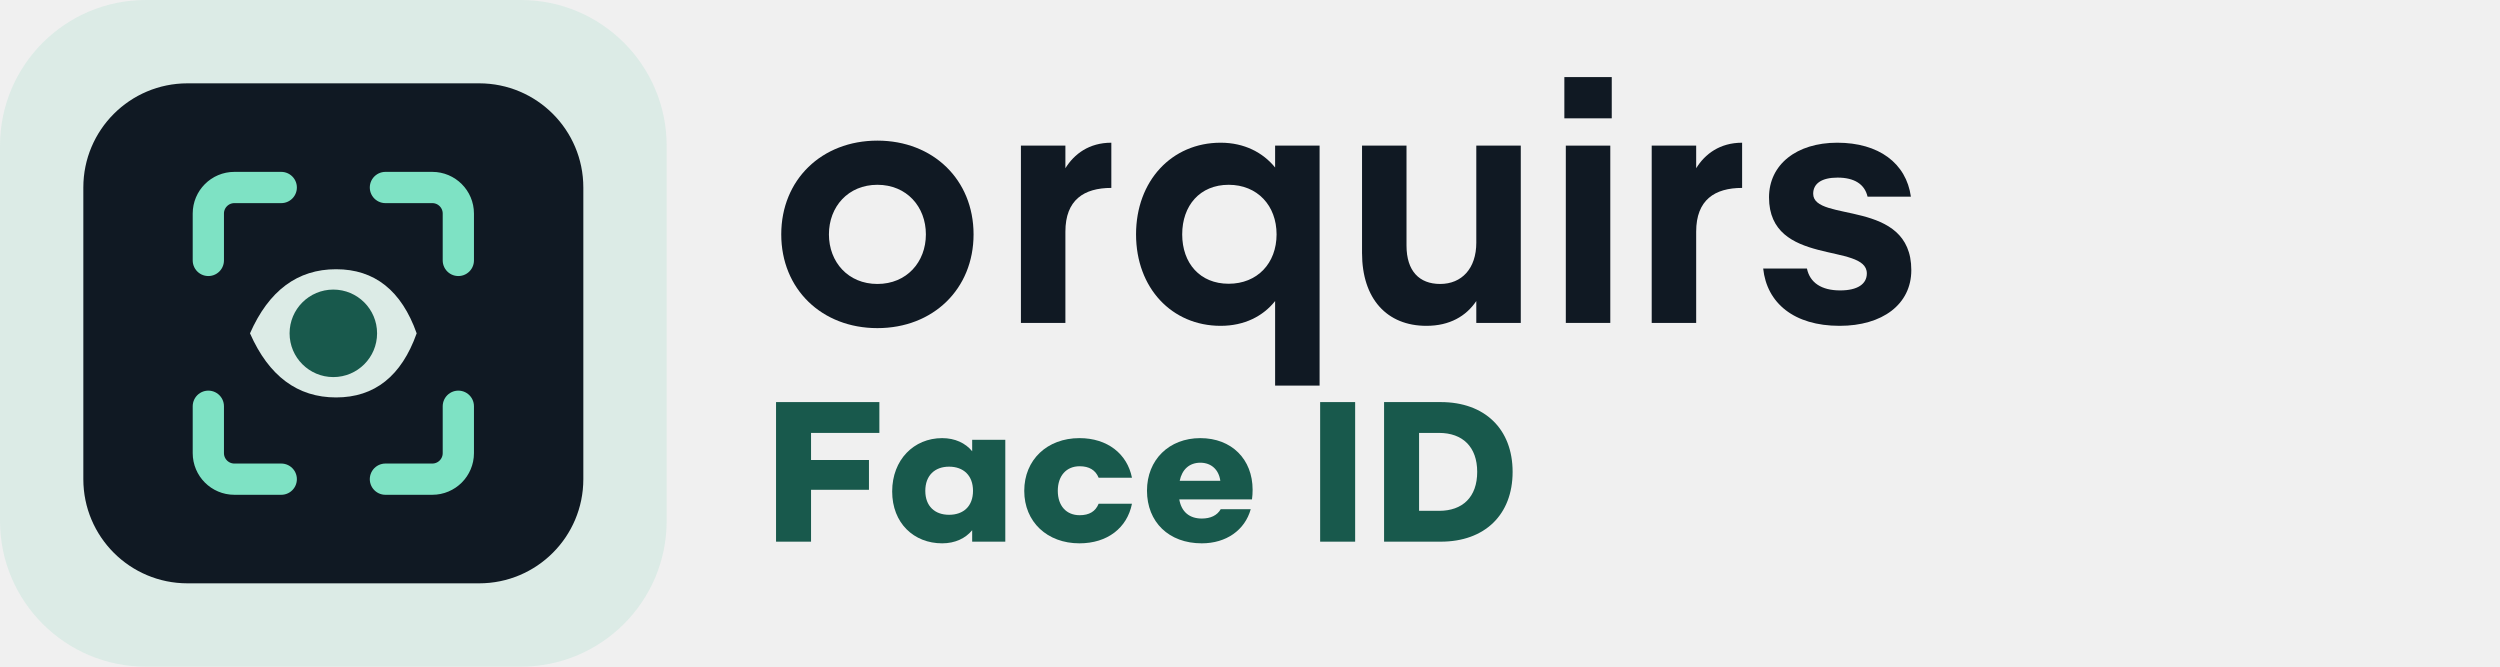
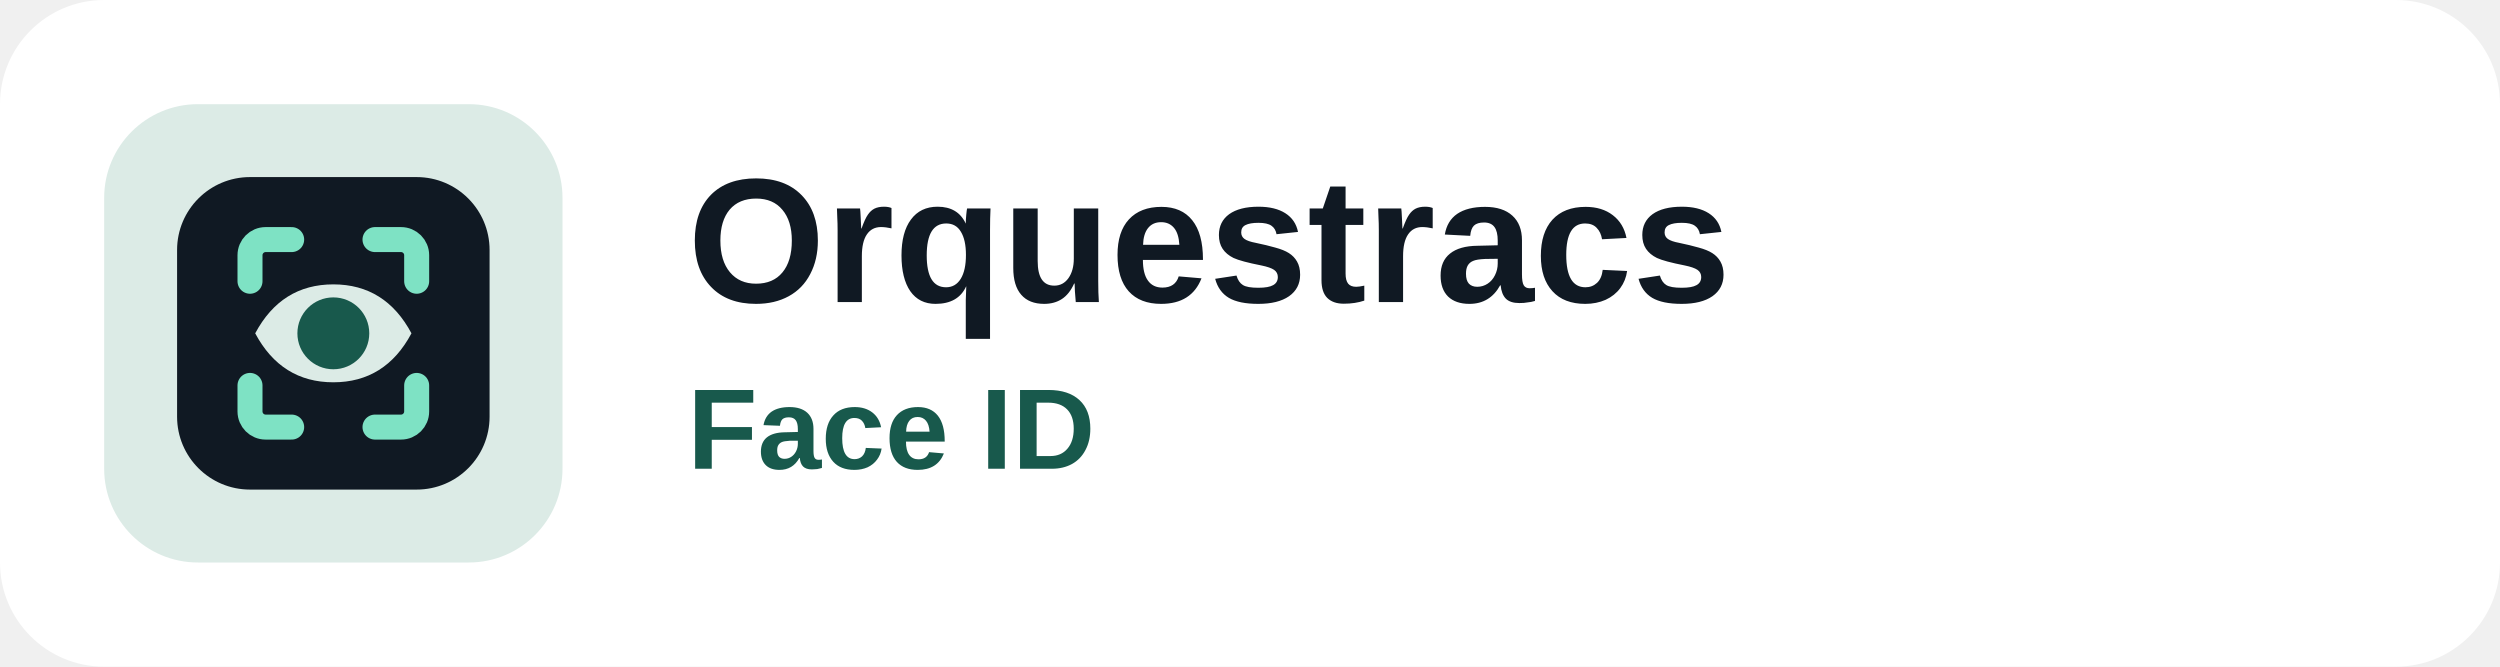
<svg xmlns="http://www.w3.org/2000/svg" width="240" height="64" viewBox="0 0 240 64" fill="none" role="img" aria-labelledby="title desc">
-   <rect width="64" height="64" rx="14" fill="#DCEBE6" />
-   <rect x="8" y="8" width="48" height="48" rx="10" fill="#101923" />
-   <path d="M20 25V20.5C20 19.119 21.119 18 22.5 18H27" stroke="#7EE2C4" stroke-width="3" stroke-linecap="round" />
-   <path d="M37 18H41.5C42.881 18 44 19.119 44 20.5V25" stroke="#7EE2C4" stroke-width="3" stroke-linecap="round" />
-   <path d="M44 39V43.5C44 44.881 42.881 46 41.5 46H37" stroke="#7EE2C4" stroke-width="3" stroke-linecap="round" />
-   <path d="M27 46H22.5C21.119 46 20 44.881 20 43.5V39" stroke="#7EE2C4" stroke-width="3" stroke-linecap="round" />
-   <path d="M24 32C25.807 27.897 28.561 25.846 32.262 25.846C35.964 25.846 38.543 27.897 40 32C38.543 36.103 35.964 38.154 32.262 38.154C28.561 38.154 25.807 36.103 24 32Z" fill="#DCEBE6" />
-   <circle cx="32" cy="32" r="4.2" fill="#18594C" />
-   <path d="M75 22.5C75 17.253 78.883 13.5 84.231 13.5C89.578 13.5 93.462 17.253 93.462 22.5C93.462 27.747 89.578 31.5 84.231 31.5C78.883 31.5 75 27.747 75 22.5ZM88.885 22.5C88.885 19.84 87.038 17.74 84.231 17.74C81.423 17.74 79.577 19.84 79.577 22.5C79.577 25.16 81.423 27.26 84.231 27.26C87.038 27.26 88.885 25.16 88.885 22.5Z" fill="#101923" />
-   <path d="M98.008 31V13.98H102.278V16.15C103.118 14.79 104.548 13.7 106.688 13.7V18.04C104.058 18.04 102.278 19.19 102.278 22.24V31H98.008Z" fill="#101923" />
-   <path d="M109.061 22.5C109.061 17.36 112.491 13.7 117.181 13.7C119.461 13.7 121.251 14.65 122.411 16.08V13.98H126.681V37.02H122.411V28.9C121.251 30.36 119.461 31.28 117.181 31.28C112.491 31.28 109.061 27.64 109.061 22.5ZM122.551 22.5C122.551 19.73 120.705 17.74 117.951 17.74C115.197 17.74 113.491 19.73 113.491 22.5C113.491 25.27 115.197 27.24 117.951 27.24C120.705 27.24 122.551 25.27 122.551 22.5Z" fill="#101923" />
-   <path d="M130.755 24.28V13.98H135.025V23.58C135.025 26.02 136.255 27.26 138.255 27.26C140.325 27.26 141.725 25.78 141.725 23.3V13.98H145.995V31H141.725V28.9C140.745 30.35 139.175 31.28 136.935 31.28C133.145 31.28 130.755 28.69 130.755 24.28Z" fill="#101923" />
-   <path d="M150.318 31V13.98H154.588V31H150.318ZM150.178 11.36V7.4H154.728V11.36H150.178Z" fill="#101923" />
-   <path d="M158.563 31V13.98H162.833V16.15C163.673 14.79 165.103 13.7 167.243 13.7V18.04C164.613 18.04 162.833 19.19 162.833 22.24V31H158.563Z" fill="#101923" />
-   <path d="M169.266 25.78H173.466C173.746 27.12 174.836 27.88 176.656 27.88C178.336 27.88 179.216 27.26 179.216 26.25C179.216 23.27 169.826 25.61 169.826 18.95C169.826 15.8 172.466 13.7 176.376 13.7C180.356 13.7 182.996 15.66 183.446 18.88H179.286C179.006 17.67 178.006 17.05 176.406 17.05C174.876 17.05 174.066 17.62 174.066 18.6C174.066 21.4 183.486 19.02 183.486 25.93C183.486 29.22 180.706 31.28 176.606 31.28C172.206 31.28 169.616 29.08 169.266 25.78Z" fill="#101923" />
-   <path d="M74.5 52V38.6H84.42V41.56H77.86V44.16H83.42V47.02H77.86V52H74.5Z" fill="#18594C" />
-   <path d="M85.649 47.18C85.649 44.14 87.729 42.06 90.449 42.06C91.689 42.06 92.689 42.54 93.329 43.32V42.22H96.509V52H93.329V50.9C92.689 51.68 91.689 52.16 90.449 52.16C87.729 52.16 85.649 50.22 85.649 47.18ZM93.409 47.12C93.409 45.64 92.489 44.8 91.109 44.8C89.749 44.8 88.829 45.64 88.829 47.12C88.829 48.6 89.749 49.42 91.109 49.42C92.489 49.42 93.409 48.6 93.409 47.12Z" fill="#18594C" />
-   <path d="M98.328 47.12C98.328 44.14 100.528 42.06 103.628 42.06C106.308 42.06 108.208 43.56 108.668 45.86H105.468C105.168 45.12 104.548 44.76 103.648 44.76C102.368 44.76 101.548 45.68 101.548 47.12C101.548 48.56 102.368 49.46 103.648 49.46C104.568 49.46 105.168 49.1 105.468 48.36H108.668C108.208 50.68 106.308 52.16 103.628 52.16C100.528 52.16 98.328 50.1 98.328 47.12Z" fill="#18594C" />
-   <path d="M110.111 47.1C110.111 44.14 112.231 42.06 115.231 42.06C118.231 42.06 120.251 44.08 120.251 47.02C120.251 47.34 120.231 47.66 120.191 47.94H113.211C113.411 49.12 114.171 49.78 115.371 49.78C116.211 49.78 116.851 49.48 117.191 48.88H120.071C119.511 50.9 117.711 52.16 115.371 52.16C112.211 52.16 110.111 50.12 110.111 47.1ZM113.251 46.16H117.151C117.011 45.1 116.291 44.42 115.231 44.42C114.171 44.42 113.471 45.08 113.251 46.16Z" fill="#18594C" />
-   <path d="M126.734 52V38.6H130.094V52H126.734Z" fill="#18594C" />
-   <path d="M132.871 52V38.6H138.311C142.531 38.6 145.211 41.18 145.211 45.3C145.211 49.42 142.531 52 138.311 52H132.871ZM136.231 49.04H138.151C140.411 49.04 141.811 47.72 141.811 45.3C141.811 42.9 140.411 41.56 138.151 41.56H136.231V49.04Z" fill="#18594C" />
+   <rect width="240" height="64" rx="10" fill="#FFFFFF" />
+   <rect x="10" y="10" width="44" height="44" rx="9" fill="#DCEBE6" />
+   <rect x="17" y="17" width="30" height="30" rx="7" fill="#101923" />
+   <path d="M24 27V24.5C24 23.672 24.672 23 25.5 23H28" stroke="#7EE2C4" stroke-width="2.4" stroke-linecap="round" />
+   <path d="M36 23H38.5C39.328 23 40 23.672 40 24.5V27" stroke="#7EE2C4" stroke-width="2.4" stroke-linecap="round" />
+   <path d="M40 37V39.5C40 40.328 39.328 41 38.5 41H36" stroke="#7EE2C4" stroke-width="2.4" stroke-linecap="round" />
+   <path d="M28 41H25.5C24.672 41 24 40.328 24 39.5V37" stroke="#7EE2C4" stroke-width="2.4" stroke-linecap="round" />
+   <path d="M24.5 32C26.168 28.87 28.67 27.3 32 27.3C35.33 27.3 37.832 28.87 39.5 32C37.832 35.13 35.33 36.7 32 36.7C28.67 36.7 26.168 35.13 24.5 32Z" fill="#DCEBE6" />
+   <circle cx="32" cy="32" r="3.45" fill="#18594C" />
+   <text x="66" y="29" fill="#101923" font-family="Arial, Helvetica, sans-serif" font-size="17" font-weight="800" letter-spacing="0">Orquestracs</text>
+   <text x="66" y="45" fill="#18594C" font-family="Arial, Helvetica, sans-serif" font-size="11" font-weight="700" letter-spacing="0">Face ID</text>
</svg>
